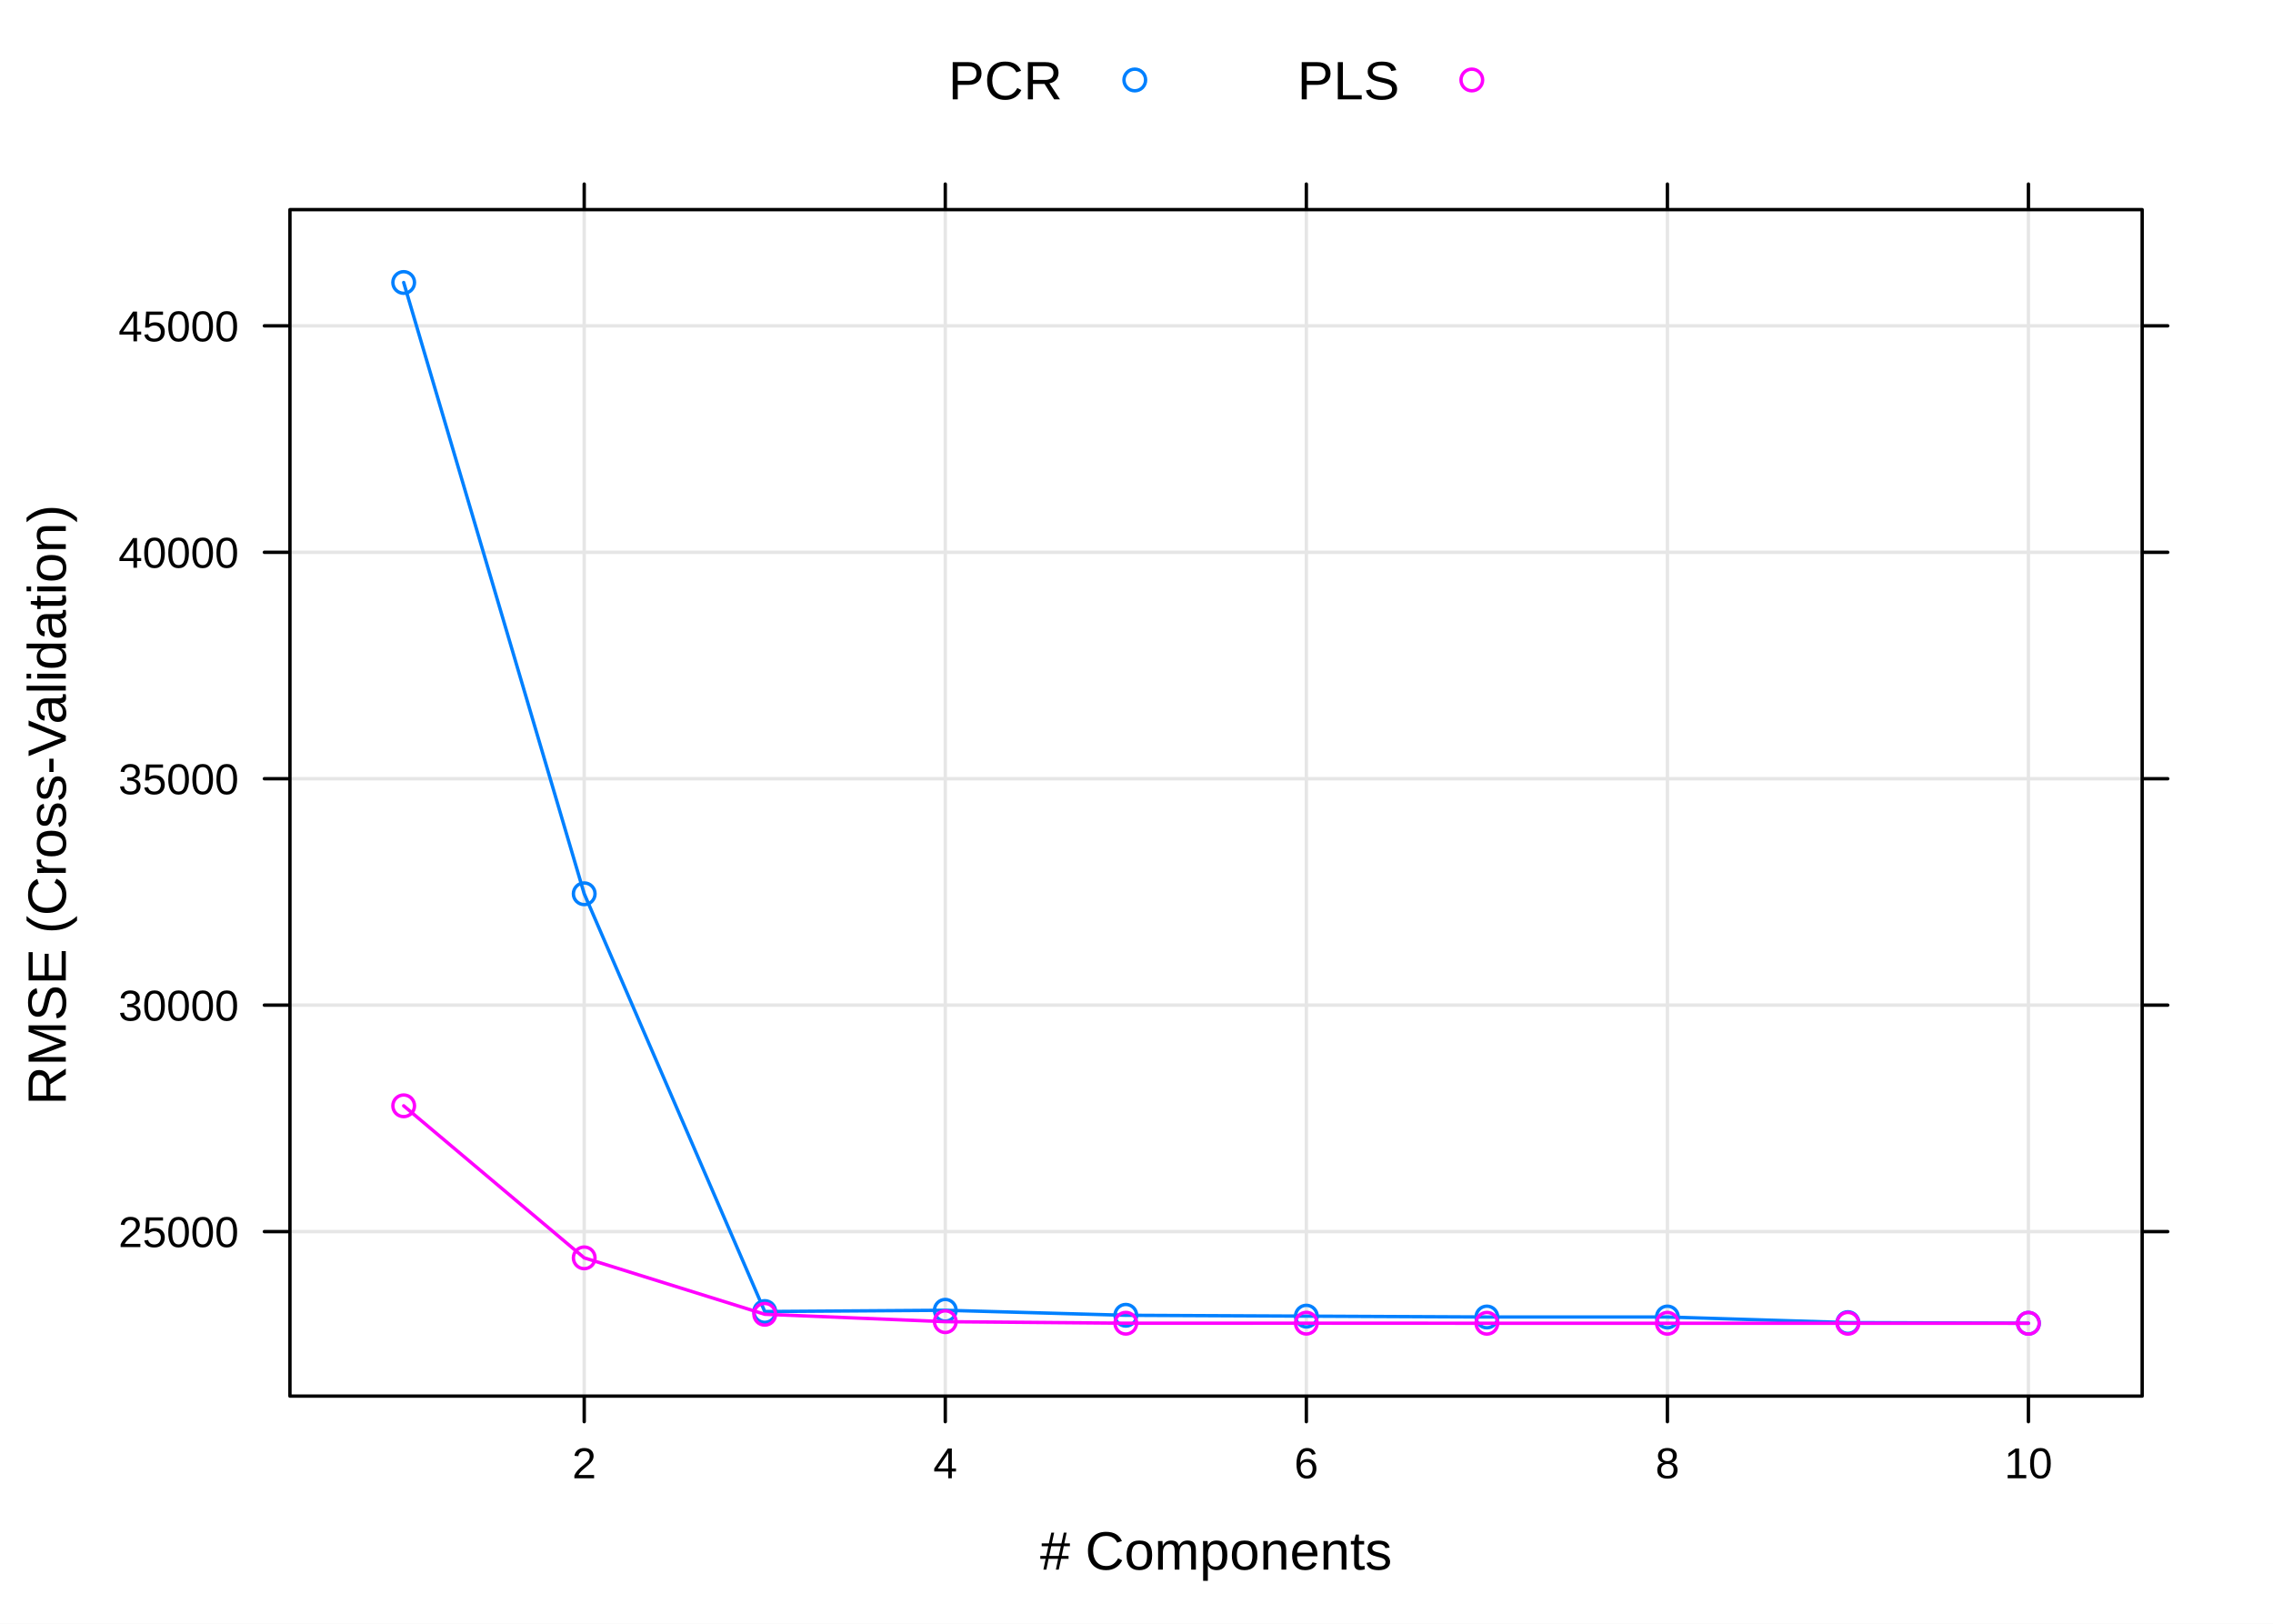
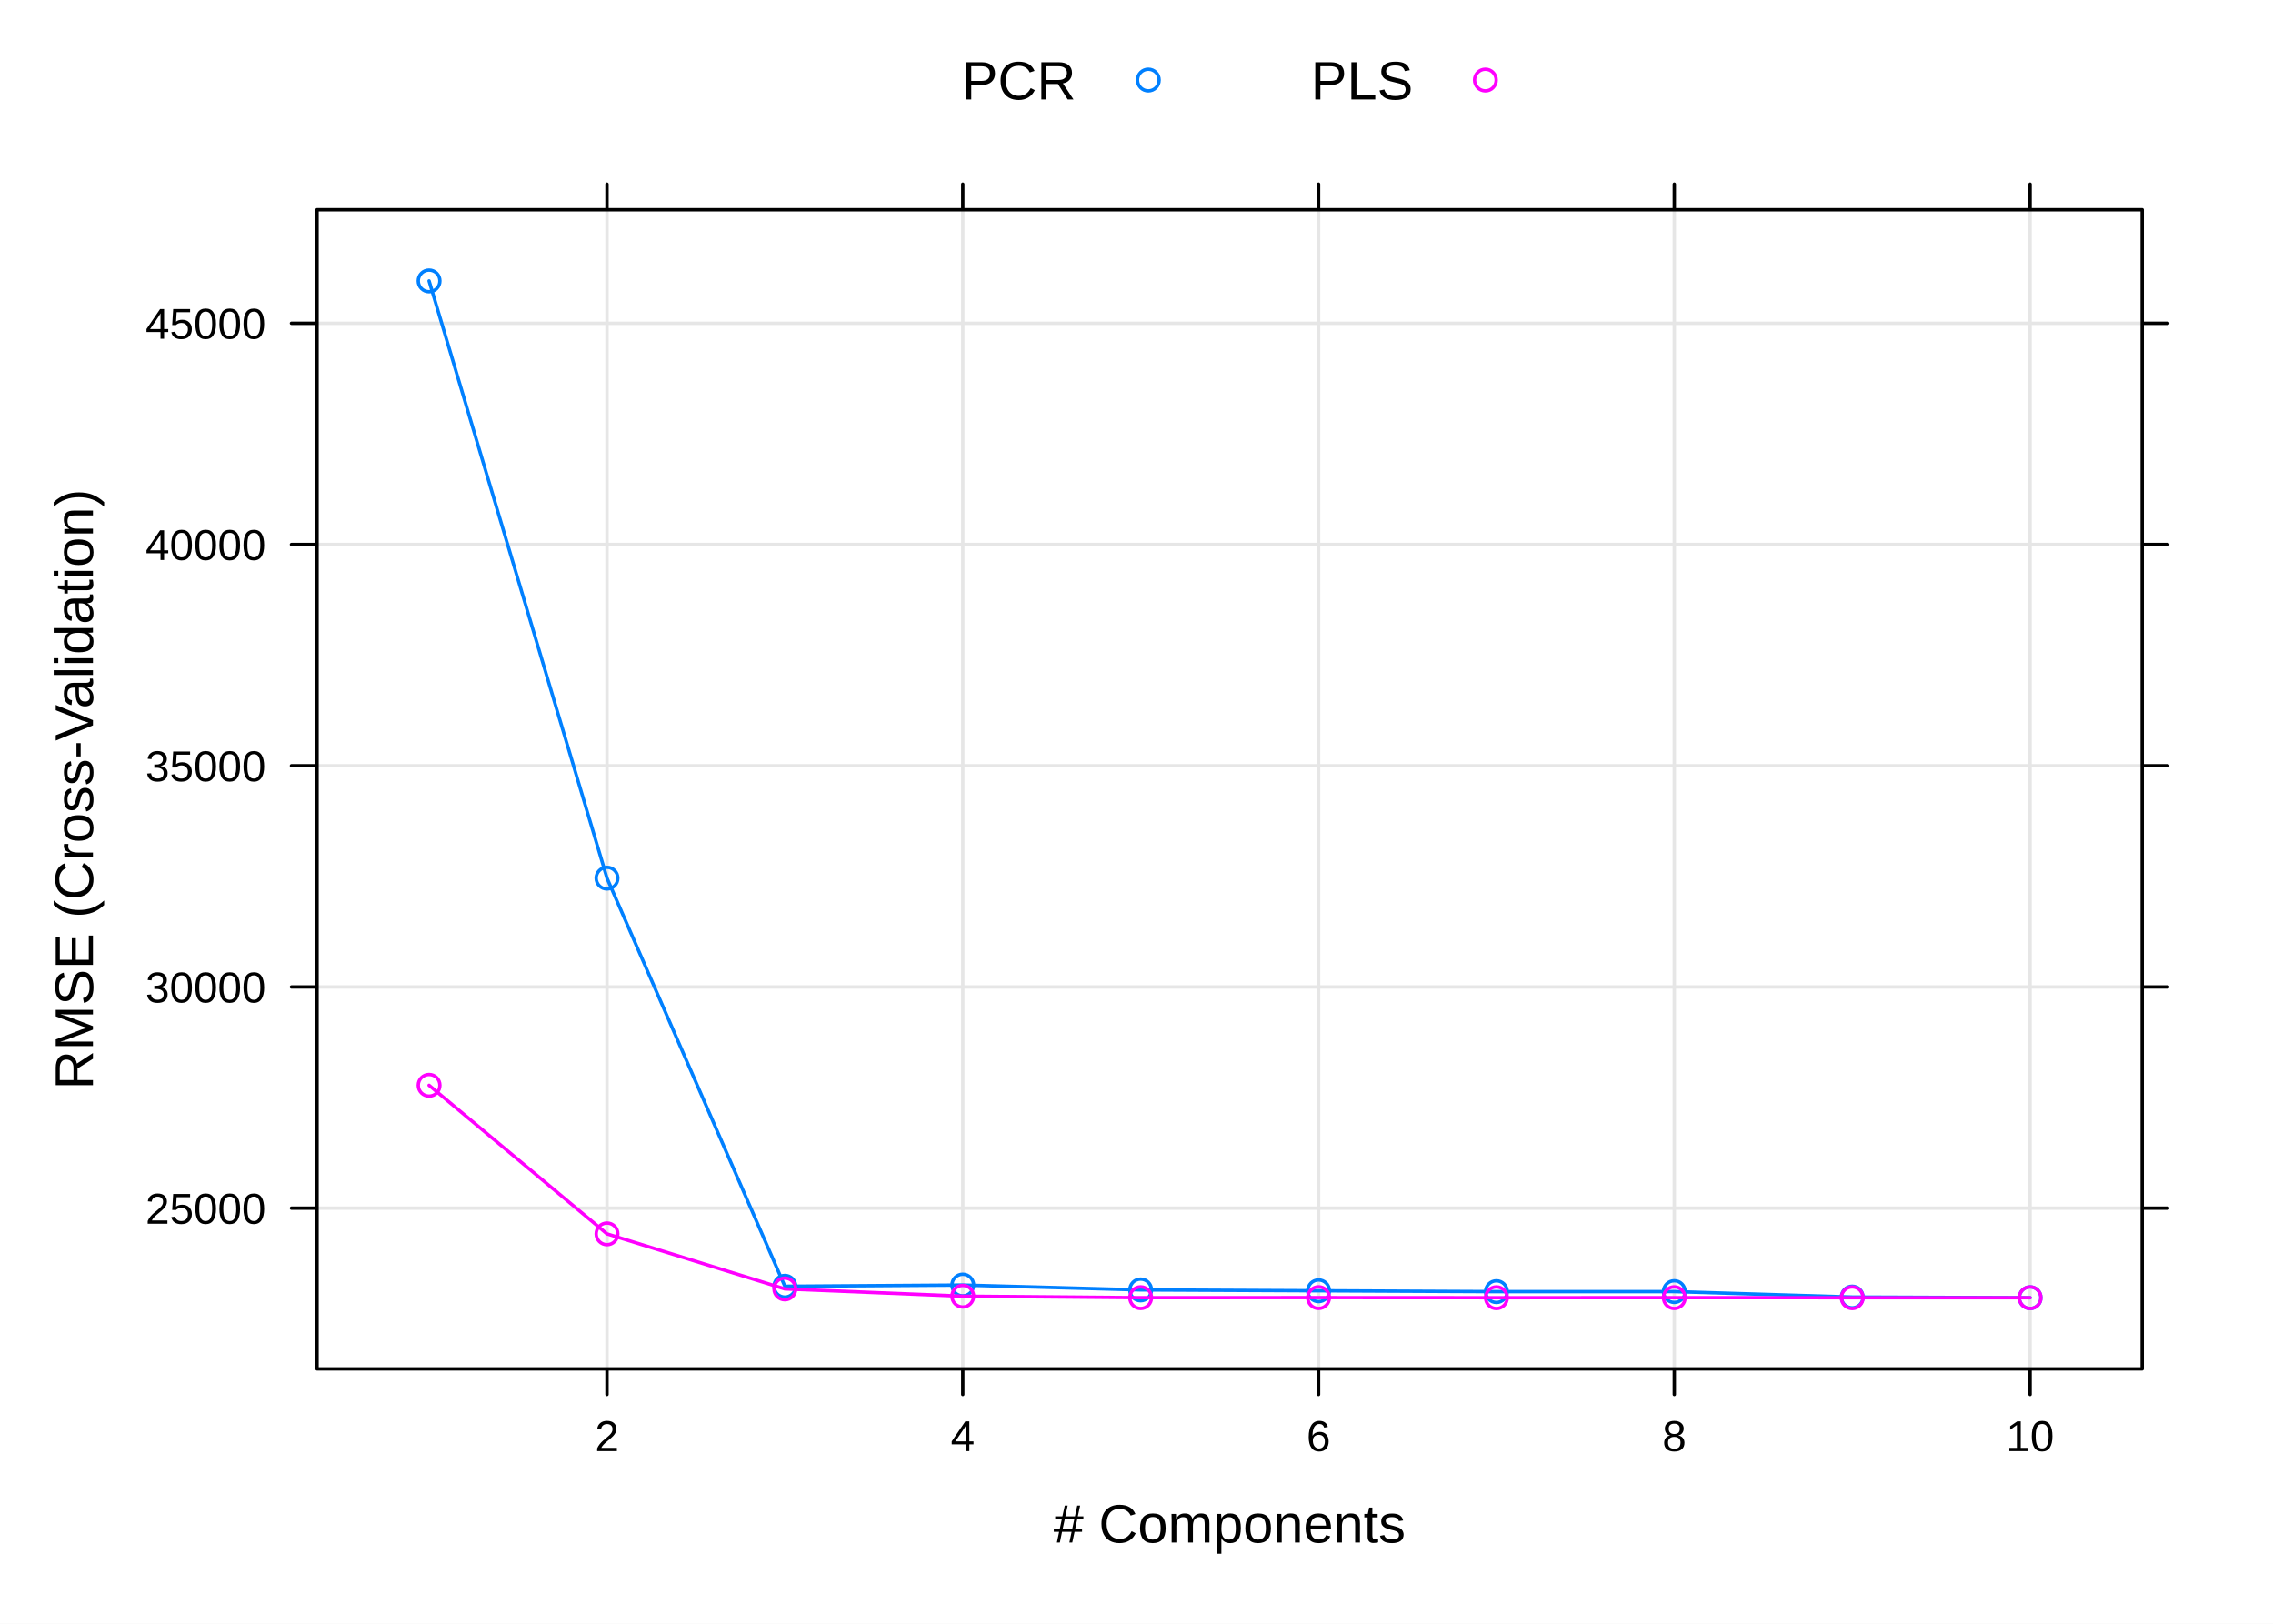
- <svg xmlns="http://www.w3.org/2000/svg" viewBox="0 0 504.00 360.00">
+ <svg xmlns="http://www.w3.org/2000/svg" class="svglite" width="504.00pt" height="360.00pt" viewBox="0 0 504.00 360.00">
  <defs>
    <style type="text/css">
-     line, polyline, polygon, path, rect, circle {
+     .svglite line, .svglite polyline, .svglite polygon, .svglite path, .svglite rect, .svglite circle {
      fill: none;
      stroke: #000000;
      stroke-linecap: round;
      stroke-linejoin: round;
      stroke-miterlimit: 10.00;
    }
+     .svglite text {
+       white-space: pre;
+     }
  </style>
  </defs>
  <rect width="100%" height="100%" style="stroke: none; fill: #FFFFFF;" />
-   <rect x="0.00" y="0.00" width="504.00" height="360.00" style="stroke-width: 0.75; stroke: none;" />
-   <text x="230.62" y="348.00" style="font-size: 12.00px; font-family: Arial;" textLength="78.05px" lengthAdjust="spacingAndGlyphs"># Components</text>
-   <text transform="translate(14.59,245.02) rotate(-90)" style="font-size: 12.00px; font-family: Arial;" textLength="134.03px" lengthAdjust="spacingAndGlyphs">RMSE (Cross-Validation)</text>
  <defs>
-     <clipPath id="cpNjQuMjl8NDc0Ljk5fDMwOS41M3w0Ni40OA==">
-       <rect x="64.29" y="46.48" width="410.70" height="263.05" />
-     </clipPath>
-   </defs>
-   <defs>
-     <clipPath id="cpMC4wMHw1MDQuMDB8MzYwLjAwfDAuMDA=">
+     <clipPath id="cpMC4wMHw1MDQuMDB8MC4wMHwzNjAuMDA=">
      <rect x="0.00" y="0.00" width="504.00" height="360.00" />
    </clipPath>
  </defs>
-   <line x1="129.54" y1="46.48" x2="129.54" y2="40.81" style="stroke-width: 0.75;" clip-path="url(#cpMC4wMHw1MDQuMDB8MzYwLjAwfDAuMDA=)" />
-   <line x1="209.60" y1="46.48" x2="209.60" y2="40.81" style="stroke-width: 0.75;" clip-path="url(#cpMC4wMHw1MDQuMDB8MzYwLjAwfDAuMDA=)" />
-   <line x1="289.66" y1="46.48" x2="289.66" y2="40.81" style="stroke-width: 0.75;" clip-path="url(#cpMC4wMHw1MDQuMDB8MzYwLjAwfDAuMDA=)" />
-   <line x1="369.72" y1="46.48" x2="369.72" y2="40.81" style="stroke-width: 0.75;" clip-path="url(#cpMC4wMHw1MDQuMDB8MzYwLjAwfDAuMDA=)" />
-   <line x1="449.77" y1="46.48" x2="449.77" y2="40.81" style="stroke-width: 0.75;" clip-path="url(#cpMC4wMHw1MDQuMDB8MzYwLjAwfDAuMDA=)" />
-   <line x1="64.29" y1="273.06" x2="58.62" y2="273.06" style="stroke-width: 0.75;" clip-path="url(#cpMC4wMHw1MDQuMDB8MzYwLjAwfDAuMDA=)" />
-   <line x1="64.29" y1="222.85" x2="58.62" y2="222.85" style="stroke-width: 0.75;" clip-path="url(#cpMC4wMHw1MDQuMDB8MzYwLjAwfDAuMDA=)" />
-   <line x1="64.29" y1="172.65" x2="58.62" y2="172.65" style="stroke-width: 0.75;" clip-path="url(#cpMC4wMHw1MDQuMDB8MzYwLjAwfDAuMDA=)" />
-   <line x1="64.29" y1="122.45" x2="58.62" y2="122.45" style="stroke-width: 0.75;" clip-path="url(#cpMC4wMHw1MDQuMDB8MzYwLjAwfDAuMDA=)" />
-   <line x1="64.29" y1="72.24" x2="58.62" y2="72.24" style="stroke-width: 0.75;" clip-path="url(#cpMC4wMHw1MDQuMDB8MzYwLjAwfDAuMDA=)" />
-   <g clip-path="url(#cpMC4wMHw1MDQuMDB8MzYwLjAwfDAuMDA=)">
-     <text x="26.26" y="276.49" style="font-size: 9.60px; font-family: Arial;" textLength="26.70px" lengthAdjust="spacingAndGlyphs">25000</text>
+   <g clip-path="url(#cpMC4wMHw1MDQuMDB8MC4wMHwzNjAuMDA=)">
+     <rect x="0.00" y="0.00" width="504.00" height="360.00" style="stroke-width: 0.75; stroke: none;" />
+     <text x="272.64" y="342.00" text-anchor="middle" style="font-size: 12.00px; font-family: &quot;Arial&quot;;" textLength="78.05px" lengthAdjust="spacingAndGlyphs"># Components</text>
+     <text transform="translate(20.61,175.00) rotate(-90)" text-anchor="middle" style="font-size: 12.00px; font-family: &quot;Arial&quot;;" textLength="134.04px" lengthAdjust="spacingAndGlyphs">RMSE (Cross-Validation)</text>
  </g>
-   <g clip-path="url(#cpMC4wMHw1MDQuMDB8MzYwLjAwfDAuMDA=)">
-     <text x="26.26" y="226.29" style="font-size: 9.60px; font-family: Arial;" textLength="26.70px" lengthAdjust="spacingAndGlyphs">30000</text>
-   </g>
-   <g clip-path="url(#cpMC4wMHw1MDQuMDB8MzYwLjAwfDAuMDA=)">
-     <text x="26.26" y="176.09" style="font-size: 9.60px; font-family: Arial;" textLength="26.70px" lengthAdjust="spacingAndGlyphs">35000</text>
-   </g>
-   <g clip-path="url(#cpMC4wMHw1MDQuMDB8MzYwLjAwfDAuMDA=)">
-     <text x="26.26" y="125.88" style="font-size: 9.60px; font-family: Arial;" textLength="26.70px" lengthAdjust="spacingAndGlyphs">40000</text>
-   </g>
-   <g clip-path="url(#cpMC4wMHw1MDQuMDB8MzYwLjAwfDAuMDA=)">
-     <text x="26.26" y="75.68" style="font-size: 9.60px; font-family: Arial;" textLength="26.70px" lengthAdjust="spacingAndGlyphs">45000</text>
-   </g>
-   <line x1="129.54" y1="309.53" x2="129.54" y2="315.20" style="stroke-width: 0.75;" clip-path="url(#cpMC4wMHw1MDQuMDB8MzYwLjAwfDAuMDA=)" />
-   <line x1="209.60" y1="309.53" x2="209.60" y2="315.20" style="stroke-width: 0.75;" clip-path="url(#cpMC4wMHw1MDQuMDB8MzYwLjAwfDAuMDA=)" />
-   <line x1="289.66" y1="309.53" x2="289.66" y2="315.20" style="stroke-width: 0.75;" clip-path="url(#cpMC4wMHw1MDQuMDB8MzYwLjAwfDAuMDA=)" />
-   <line x1="369.72" y1="309.53" x2="369.72" y2="315.20" style="stroke-width: 0.75;" clip-path="url(#cpMC4wMHw1MDQuMDB8MzYwLjAwfDAuMDA=)" />
-   <line x1="449.77" y1="309.53" x2="449.77" y2="315.20" style="stroke-width: 0.75;" clip-path="url(#cpMC4wMHw1MDQuMDB8MzYwLjAwfDAuMDA=)" />
-   <g clip-path="url(#cpMC4wMHw1MDQuMDB8MzYwLjAwfDAuMDA=)">
-     <text x="126.87" y="327.74" style="font-size: 9.60px; font-family: Arial;" textLength="5.34px" lengthAdjust="spacingAndGlyphs">2</text>
-   </g>
-   <g clip-path="url(#cpMC4wMHw1MDQuMDB8MzYwLjAwfDAuMDA=)">
-     <text x="206.93" y="327.74" style="font-size: 9.60px; font-family: Arial;" textLength="5.34px" lengthAdjust="spacingAndGlyphs">4</text>
-   </g>
-   <g clip-path="url(#cpMC4wMHw1MDQuMDB8MzYwLjAwfDAuMDA=)">
-     <text x="286.99" y="327.74" style="font-size: 9.60px; font-family: Arial;" textLength="5.34px" lengthAdjust="spacingAndGlyphs">6</text>
-   </g>
-   <g clip-path="url(#cpMC4wMHw1MDQuMDB8MzYwLjAwfDAuMDA=)">
-     <text x="367.05" y="327.74" style="font-size: 9.60px; font-family: Arial;" textLength="5.34px" lengthAdjust="spacingAndGlyphs">8</text>
-   </g>
-   <g clip-path="url(#cpMC4wMHw1MDQuMDB8MzYwLjAwfDAuMDA=)">
-     <text x="444.43" y="327.74" style="font-size: 9.60px; font-family: Arial;" textLength="10.68px" lengthAdjust="spacingAndGlyphs">10</text>
-   </g>
-   <line x1="474.99" y1="273.06" x2="480.66" y2="273.06" style="stroke-width: 0.75;" clip-path="url(#cpMC4wMHw1MDQuMDB8MzYwLjAwfDAuMDA=)" />
-   <line x1="474.99" y1="222.85" x2="480.66" y2="222.85" style="stroke-width: 0.75;" clip-path="url(#cpMC4wMHw1MDQuMDB8MzYwLjAwfDAuMDA=)" />
-   <line x1="474.99" y1="172.65" x2="480.66" y2="172.65" style="stroke-width: 0.75;" clip-path="url(#cpMC4wMHw1MDQuMDB8MzYwLjAwfDAuMDA=)" />
-   <line x1="474.99" y1="122.45" x2="480.66" y2="122.45" style="stroke-width: 0.75;" clip-path="url(#cpMC4wMHw1MDQuMDB8MzYwLjAwfDAuMDA=)" />
-   <line x1="474.99" y1="72.24" x2="480.66" y2="72.24" style="stroke-width: 0.75;" clip-path="url(#cpMC4wMHw1MDQuMDB8MzYwLjAwfDAuMDA=)" />
  <defs>
-     <clipPath id="cpNjQuMjl8NDc0Ljk5fDMwOS41M3w0Ni40OA==">
-       <rect x="64.29" y="46.48" width="410.70" height="263.05" />
+     <clipPath id="cpNzAuMzB8NDc0Ljk5fDQ2LjUwfDMwMy41MA==">
+       <rect x="70.30" y="46.50" width="404.70" height="257.00" />
    </clipPath>
  </defs>
-   <line x1="64.29" y1="273.06" x2="474.99" y2="273.06" style="stroke-width: 0.75; stroke: #E6E6E6;" clip-path="url(#cpNjQuMjl8NDc0Ljk5fDMwOS41M3w0Ni40OA==)" />
-   <line x1="64.29" y1="222.85" x2="474.99" y2="222.85" style="stroke-width: 0.75; stroke: #E6E6E6;" clip-path="url(#cpNjQuMjl8NDc0Ljk5fDMwOS41M3w0Ni40OA==)" />
-   <line x1="64.29" y1="172.65" x2="474.99" y2="172.65" style="stroke-width: 0.75; stroke: #E6E6E6;" clip-path="url(#cpNjQuMjl8NDc0Ljk5fDMwOS41M3w0Ni40OA==)" />
-   <line x1="64.29" y1="122.45" x2="474.99" y2="122.45" style="stroke-width: 0.75; stroke: #E6E6E6;" clip-path="url(#cpNjQuMjl8NDc0Ljk5fDMwOS41M3w0Ni40OA==)" />
-   <line x1="64.29" y1="72.24" x2="474.99" y2="72.24" style="stroke-width: 0.75; stroke: #E6E6E6;" clip-path="url(#cpNjQuMjl8NDc0Ljk5fDMwOS41M3w0Ni40OA==)" />
-   <line x1="129.54" y1="309.53" x2="129.54" y2="46.48" style="stroke-width: 0.75; stroke: #E6E6E6;" clip-path="url(#cpNjQuMjl8NDc0Ljk5fDMwOS41M3w0Ni40OA==)" />
-   <line x1="209.60" y1="309.53" x2="209.60" y2="46.48" style="stroke-width: 0.75; stroke: #E6E6E6;" clip-path="url(#cpNjQuMjl8NDc0Ljk5fDMwOS41M3w0Ni40OA==)" />
-   <line x1="289.66" y1="309.53" x2="289.66" y2="46.48" style="stroke-width: 0.75; stroke: #E6E6E6;" clip-path="url(#cpNjQuMjl8NDc0Ljk5fDMwOS41M3w0Ni40OA==)" />
-   <line x1="369.72" y1="309.53" x2="369.72" y2="46.48" style="stroke-width: 0.75; stroke: #E6E6E6;" clip-path="url(#cpNjQuMjl8NDc0Ljk5fDMwOS41M3w0Ni40OA==)" />
-   <line x1="449.77" y1="309.53" x2="449.77" y2="46.48" style="stroke-width: 0.75; stroke: #E6E6E6;" clip-path="url(#cpNjQuMjl8NDc0Ljk5fDMwOS41M3w0Ni40OA==)" />
-   <circle cx="89.51" cy="62.63" r="2.40" style="stroke-width: 0.75; stroke: #0080FF;" clip-path="url(#cpNjQuMjl8NDc0Ljk5fDMwOS41M3w0Ni40OA==)" />
-   <circle cx="129.54" cy="198.16" r="2.40" style="stroke-width: 0.75; stroke: #0080FF;" clip-path="url(#cpNjQuMjl8NDc0Ljk5fDMwOS41M3w0Ni40OA==)" />
-   <circle cx="169.57" cy="290.78" r="2.40" style="stroke-width: 0.75; stroke: #0080FF;" clip-path="url(#cpNjQuMjl8NDc0Ljk5fDMwOS41M3w0Ni40OA==)" />
-   <circle cx="209.60" cy="290.50" r="2.40" style="stroke-width: 0.75; stroke: #0080FF;" clip-path="url(#cpNjQuMjl8NDc0Ljk5fDMwOS41M3w0Ni40OA==)" />
-   <circle cx="249.63" cy="291.61" r="2.40" style="stroke-width: 0.75; stroke: #0080FF;" clip-path="url(#cpNjQuMjl8NDc0Ljk5fDMwOS41M3w0Ni40OA==)" />
-   <circle cx="289.66" cy="291.80" r="2.40" style="stroke-width: 0.75; stroke: #0080FF;" clip-path="url(#cpNjQuMjl8NDc0Ljk5fDMwOS41M3w0Ni40OA==)" />
-   <circle cx="329.69" cy="291.99" r="2.40" style="stroke-width: 0.75; stroke: #0080FF;" clip-path="url(#cpNjQuMjl8NDc0Ljk5fDMwOS41M3w0Ni40OA==)" />
-   <circle cx="369.72" cy="291.99" r="2.40" style="stroke-width: 0.75; stroke: #0080FF;" clip-path="url(#cpNjQuMjl8NDc0Ljk5fDMwOS41M3w0Ni40OA==)" />
-   <circle cx="409.74" cy="293.23" r="2.40" style="stroke-width: 0.75; stroke: #0080FF;" clip-path="url(#cpNjQuMjl8NDc0Ljk5fDMwOS41M3w0Ni40OA==)" />
-   <circle cx="449.77" cy="293.38" r="2.40" style="stroke-width: 0.75; stroke: #0080FF;" clip-path="url(#cpNjQuMjl8NDc0Ljk5fDMwOS41M3w0Ni40OA==)" />
-   <polyline points="89.51,62.63 129.54,198.16 169.57,290.78 209.60,290.50 249.63,291.61 289.66,291.80 329.69,291.99 369.72,291.99 409.74,293.23 449.77,293.38 " style="stroke-width: 0.75; stroke: #0080FF;" clip-path="url(#cpNjQuMjl8NDc0Ljk5fDMwOS41M3w0Ni40OA==)" />
-   <circle cx="89.51" cy="245.17" r="2.40" style="stroke-width: 0.75; stroke: #FF00FF;" clip-path="url(#cpNjQuMjl8NDc0Ljk5fDMwOS41M3w0Ni40OA==)" />
-   <circle cx="129.54" cy="278.88" r="2.40" style="stroke-width: 0.75; stroke: #FF00FF;" clip-path="url(#cpNjQuMjl8NDc0Ljk5fDMwOS41M3w0Ni40OA==)" />
-   <circle cx="169.57" cy="291.39" r="2.40" style="stroke-width: 0.75; stroke: #FF00FF;" clip-path="url(#cpNjQuMjl8NDc0Ljk5fDMwOS41M3w0Ni40OA==)" />
-   <circle cx="209.60" cy="293.03" r="2.40" style="stroke-width: 0.75; stroke: #FF00FF;" clip-path="url(#cpNjQuMjl8NDc0Ljk5fDMwOS41M3w0Ni40OA==)" />
-   <circle cx="249.63" cy="293.37" r="2.40" style="stroke-width: 0.75; stroke: #FF00FF;" clip-path="url(#cpNjQuMjl8NDc0Ljk5fDMwOS41M3w0Ni40OA==)" />
-   <circle cx="289.66" cy="293.36" r="2.40" style="stroke-width: 0.75; stroke: #FF00FF;" clip-path="url(#cpNjQuMjl8NDc0Ljk5fDMwOS41M3w0Ni40OA==)" />
-   <circle cx="329.69" cy="293.38" r="2.40" style="stroke-width: 0.75; stroke: #FF00FF;" clip-path="url(#cpNjQuMjl8NDc0Ljk5fDMwOS41M3w0Ni40OA==)" />
-   <circle cx="369.72" cy="293.38" r="2.40" style="stroke-width: 0.75; stroke: #FF00FF;" clip-path="url(#cpNjQuMjl8NDc0Ljk5fDMwOS41M3w0Ni40OA==)" />
-   <circle cx="409.74" cy="293.38" r="2.40" style="stroke-width: 0.75; stroke: #FF00FF;" clip-path="url(#cpNjQuMjl8NDc0Ljk5fDMwOS41M3w0Ni40OA==)" />
-   <circle cx="449.77" cy="293.38" r="2.40" style="stroke-width: 0.75; stroke: #FF00FF;" clip-path="url(#cpNjQuMjl8NDc0Ljk5fDMwOS41M3w0Ni40OA==)" />
-   <polyline points="89.51,245.17 129.54,278.88 169.57,291.39 209.60,293.03 249.63,293.37 289.66,293.36 329.69,293.38 369.72,293.38 409.74,293.38 449.77,293.38 " style="stroke-width: 0.75; stroke: #FF00FF;" clip-path="url(#cpNjQuMjl8NDc0Ljk5fDMwOS41M3w0Ni40OA==)" />
-   <defs>
-     <clipPath id="cpMC4wMHw1MDQuMDB8MzYwLjAwfDAuMDA=">
-       <rect x="0.00" y="0.00" width="504.00" height="360.00" />
-     </clipPath>
-   </defs>
-   <rect x="64.29" y="46.48" width="410.70" height="263.05" style="stroke-width: 0.75;" clip-path="url(#cpMC4wMHw1MDQuMDB8MzYwLjAwfDAuMDA=)" />
-   <rect x="203.59" y="12.00" width="132.11" height="11.47" style="stroke-width: 0.75; stroke: none;" clip-path="url(#cpMC4wMHw1MDQuMDB8MzYwLjAwfDAuMDA=)" />
-   <g clip-path="url(#cpMC4wMHw1MDQuMDB8MzYwLjAwfDAuMDA=)">
-     <text x="210.26" y="22.03" style="font-size: 12.00px; font-family: Arial;" textLength="25.34px" lengthAdjust="spacingAndGlyphs">PCR</text>
+   <g clip-path="url(#cpNzAuMzB8NDc0Ljk5fDQ2LjUwfDMwMy41MA==)">
+ </g>
+   <g clip-path="url(#cpMC4wMHw1MDQuMDB8MC4wMHwzNjAuMDA=)">
+     <line x1="134.59" y1="46.50" x2="134.59" y2="40.83" style="stroke-width: 0.75;" />
+     <line x1="213.48" y1="46.50" x2="213.48" y2="40.83" style="stroke-width: 0.75;" />
+     <line x1="292.37" y1="46.50" x2="292.37" y2="40.83" style="stroke-width: 0.75;" />
+     <line x1="371.25" y1="46.50" x2="371.25" y2="40.83" style="stroke-width: 0.75;" />
+     <line x1="450.14" y1="46.50" x2="450.14" y2="40.83" style="stroke-width: 0.75;" />
+     <line x1="70.30" y1="267.86" x2="64.63" y2="267.86" style="stroke-width: 0.75;" />
+     <line x1="70.30" y1="218.82" x2="64.63" y2="218.82" style="stroke-width: 0.75;" />
+     <line x1="70.30" y1="169.77" x2="64.63" y2="169.77" style="stroke-width: 0.75;" />
+     <line x1="70.30" y1="120.72" x2="64.63" y2="120.72" style="stroke-width: 0.75;" />
+     <line x1="70.30" y1="71.67" x2="64.63" y2="71.67" style="stroke-width: 0.75;" />
+     <text x="58.96" y="271.31" text-anchor="end" style="font-size: 9.60px; font-family: &quot;Arial&quot;;" textLength="26.68px" lengthAdjust="spacingAndGlyphs">25000</text>
+     <text x="58.96" y="222.26" text-anchor="end" style="font-size: 9.60px; font-family: &quot;Arial&quot;;" textLength="26.68px" lengthAdjust="spacingAndGlyphs">30000</text>
+     <text x="58.96" y="173.21" text-anchor="end" style="font-size: 9.60px; font-family: &quot;Arial&quot;;" textLength="26.68px" lengthAdjust="spacingAndGlyphs">35000</text>
+     <text x="58.96" y="124.16" text-anchor="end" style="font-size: 9.60px; font-family: &quot;Arial&quot;;" textLength="26.68px" lengthAdjust="spacingAndGlyphs">40000</text>
+     <text x="58.96" y="75.11" text-anchor="end" style="font-size: 9.60px; font-family: &quot;Arial&quot;;" textLength="26.68px" lengthAdjust="spacingAndGlyphs">45000</text>
+     <line x1="134.59" y1="303.50" x2="134.59" y2="309.17" style="stroke-width: 0.75;" />
+     <line x1="213.48" y1="303.50" x2="213.48" y2="309.17" style="stroke-width: 0.75;" />
+     <line x1="292.37" y1="303.50" x2="292.37" y2="309.17" style="stroke-width: 0.75;" />
+     <line x1="371.25" y1="303.50" x2="371.25" y2="309.17" style="stroke-width: 0.75;" />
+     <line x1="450.14" y1="303.50" x2="450.14" y2="309.17" style="stroke-width: 0.75;" />
+     <text x="134.59" y="321.72" text-anchor="middle" style="font-size: 9.60px; font-family: &quot;Arial&quot;;" textLength="5.34px" lengthAdjust="spacingAndGlyphs">2</text>
+     <text x="213.48" y="321.72" text-anchor="middle" style="font-size: 9.60px; font-family: &quot;Arial&quot;;" textLength="5.34px" lengthAdjust="spacingAndGlyphs">4</text>
+     <text x="292.37" y="321.72" text-anchor="middle" style="font-size: 9.60px; font-family: &quot;Arial&quot;;" textLength="5.34px" lengthAdjust="spacingAndGlyphs">6</text>
+     <text x="371.25" y="321.72" text-anchor="middle" style="font-size: 9.60px; font-family: &quot;Arial&quot;;" textLength="5.34px" lengthAdjust="spacingAndGlyphs">8</text>
+     <text x="450.14" y="321.72" text-anchor="middle" style="font-size: 9.60px; font-family: &quot;Arial&quot;;" textLength="10.67px" lengthAdjust="spacingAndGlyphs">10</text>
+     <line x1="474.99" y1="267.86" x2="480.66" y2="267.86" style="stroke-width: 0.75;" />
+     <line x1="474.99" y1="218.82" x2="480.66" y2="218.82" style="stroke-width: 0.75;" />
+     <line x1="474.99" y1="169.77" x2="480.66" y2="169.77" style="stroke-width: 0.75;" />
+     <line x1="474.99" y1="120.72" x2="480.66" y2="120.72" style="stroke-width: 0.75;" />
+     <line x1="474.99" y1="71.67" x2="480.66" y2="71.67" style="stroke-width: 0.75;" />
  </g>
-   <g clip-path="url(#cpMC4wMHw1MDQuMDB8MzYwLjAwfDAuMDA=)">
-     <text x="287.65" y="22.03" style="font-size: 12.00px; font-family: Arial;" textLength="22.68px" lengthAdjust="spacingAndGlyphs">PLS</text>
+   <g clip-path="url(#cpNzAuMzB8NDc0Ljk5fDQ2LjUwfDMwMy41MA==)">
+     <line x1="70.30" y1="267.86" x2="474.99" y2="267.86" style="stroke-width: 0.75; stroke: #E6E6E6;" />
+     <line x1="70.30" y1="218.82" x2="474.99" y2="218.82" style="stroke-width: 0.75; stroke: #E6E6E6;" />
+     <line x1="70.30" y1="169.77" x2="474.99" y2="169.77" style="stroke-width: 0.75; stroke: #E6E6E6;" />
+     <line x1="70.30" y1="120.72" x2="474.99" y2="120.72" style="stroke-width: 0.75; stroke: #E6E6E6;" />
+     <line x1="70.30" y1="71.67" x2="474.99" y2="71.67" style="stroke-width: 0.75; stroke: #E6E6E6;" />
+     <line x1="134.59" y1="303.50" x2="134.59" y2="46.50" style="stroke-width: 0.75; stroke: #E6E6E6;" />
+     <line x1="213.48" y1="303.50" x2="213.48" y2="46.50" style="stroke-width: 0.75; stroke: #E6E6E6;" />
+     <line x1="292.37" y1="303.50" x2="292.37" y2="46.50" style="stroke-width: 0.75; stroke: #E6E6E6;" />
+     <line x1="371.25" y1="303.50" x2="371.25" y2="46.50" style="stroke-width: 0.75; stroke: #E6E6E6;" />
+     <line x1="450.14" y1="303.50" x2="450.14" y2="46.50" style="stroke-width: 0.75; stroke: #E6E6E6;" />
+     <circle cx="95.14" cy="62.28" r="2.40" style="stroke-width: 0.75; stroke: #0080FF;" />
+     <circle cx="134.59" cy="194.69" r="2.40" style="stroke-width: 0.75; stroke: #0080FF;" />
+     <circle cx="174.03" cy="285.18" r="2.40" style="stroke-width: 0.75; stroke: #0080FF;" />
+     <circle cx="213.48" cy="284.91" r="2.40" style="stroke-width: 0.75; stroke: #0080FF;" />
+     <circle cx="252.92" cy="285.99" r="2.40" style="stroke-width: 0.75; stroke: #0080FF;" />
+     <circle cx="292.37" cy="286.18" r="2.40" style="stroke-width: 0.75; stroke: #0080FF;" />
+     <circle cx="331.81" cy="286.37" r="2.40" style="stroke-width: 0.75; stroke: #0080FF;" />
+     <circle cx="371.25" cy="286.36" r="2.40" style="stroke-width: 0.75; stroke: #0080FF;" />
+     <circle cx="410.70" cy="287.57" r="2.40" style="stroke-width: 0.75; stroke: #0080FF;" />
+     <circle cx="450.14" cy="287.72" r="2.40" style="stroke-width: 0.75; stroke: #0080FF;" />
+     <polyline points="95.14,62.28 134.59,194.69 174.03,285.18 213.48,284.91 252.92,285.99 292.37,286.18 331.81,286.37 371.25,286.36 410.70,287.57 450.14,287.72 " style="stroke-width: 0.75; stroke: #0080FF;" />
+     <circle cx="95.14" cy="240.62" r="2.40" style="stroke-width: 0.75; stroke: #FF00FF;" />
+     <circle cx="134.59" cy="273.56" r="2.40" style="stroke-width: 0.75; stroke: #FF00FF;" />
+     <circle cx="174.03" cy="285.77" r="2.40" style="stroke-width: 0.75; stroke: #FF00FF;" />
+     <circle cx="213.48" cy="287.38" r="2.40" style="stroke-width: 0.75; stroke: #FF00FF;" />
+     <circle cx="252.92" cy="287.71" r="2.40" style="stroke-width: 0.75; stroke: #FF00FF;" />
+     <circle cx="292.37" cy="287.70" r="2.40" style="stroke-width: 0.75; stroke: #FF00FF;" />
+     <circle cx="331.81" cy="287.72" r="2.40" style="stroke-width: 0.75; stroke: #FF00FF;" />
+     <circle cx="371.25" cy="287.71" r="2.40" style="stroke-width: 0.75; stroke: #FF00FF;" />
+     <circle cx="410.70" cy="287.72" r="2.40" style="stroke-width: 0.75; stroke: #FF00FF;" />
+     <circle cx="450.14" cy="287.72" r="2.40" style="stroke-width: 0.75; stroke: #FF00FF;" />
+     <polyline points="95.14,240.62 134.59,273.56 174.03,285.77 213.48,287.38 252.92,287.71 292.37,287.70 331.81,287.72 371.25,287.71 410.70,287.72 450.14,287.72 " style="stroke-width: 0.75; stroke: #FF00FF;" />
  </g>
-   <circle cx="251.62" cy="17.73" r="2.40" style="stroke-width: 0.75; stroke: #0080FF;" clip-path="url(#cpMC4wMHw1MDQuMDB8MzYwLjAwfDAuMDA=)" />
-   <circle cx="326.35" cy="17.73" r="2.40" style="stroke-width: 0.75; stroke: #FF00FF;" clip-path="url(#cpMC4wMHw1MDQuMDB8MzYwLjAwfDAuMDA=)" />
+   <g clip-path="url(#cpMC4wMHw1MDQuMDB8MC4wMHwzNjAuMDA=)">
+     <rect x="70.30" y="46.50" width="404.70" height="257.00" style="stroke-width: 0.75;" />
+     <rect x="206.58" y="12.00" width="132.13" height="11.49" style="stroke-width: 0.75; stroke: none;" />
+     <text x="213.25" y="22.05" style="font-size: 12.00px; font-family: &quot;Arial&quot;;" textLength="25.34px" lengthAdjust="spacingAndGlyphs">PCR</text>
+     <text x="290.66" y="22.05" style="font-size: 12.00px; font-family: &quot;Arial&quot;;" textLength="22.69px" lengthAdjust="spacingAndGlyphs">PLS</text>
+     <circle cx="254.62" cy="17.75" r="2.40" style="stroke-width: 0.75; stroke: #0080FF;" />
+     <circle cx="329.36" cy="17.75" r="2.40" style="stroke-width: 0.75; stroke: #FF00FF;" />
+   </g>
</svg>
